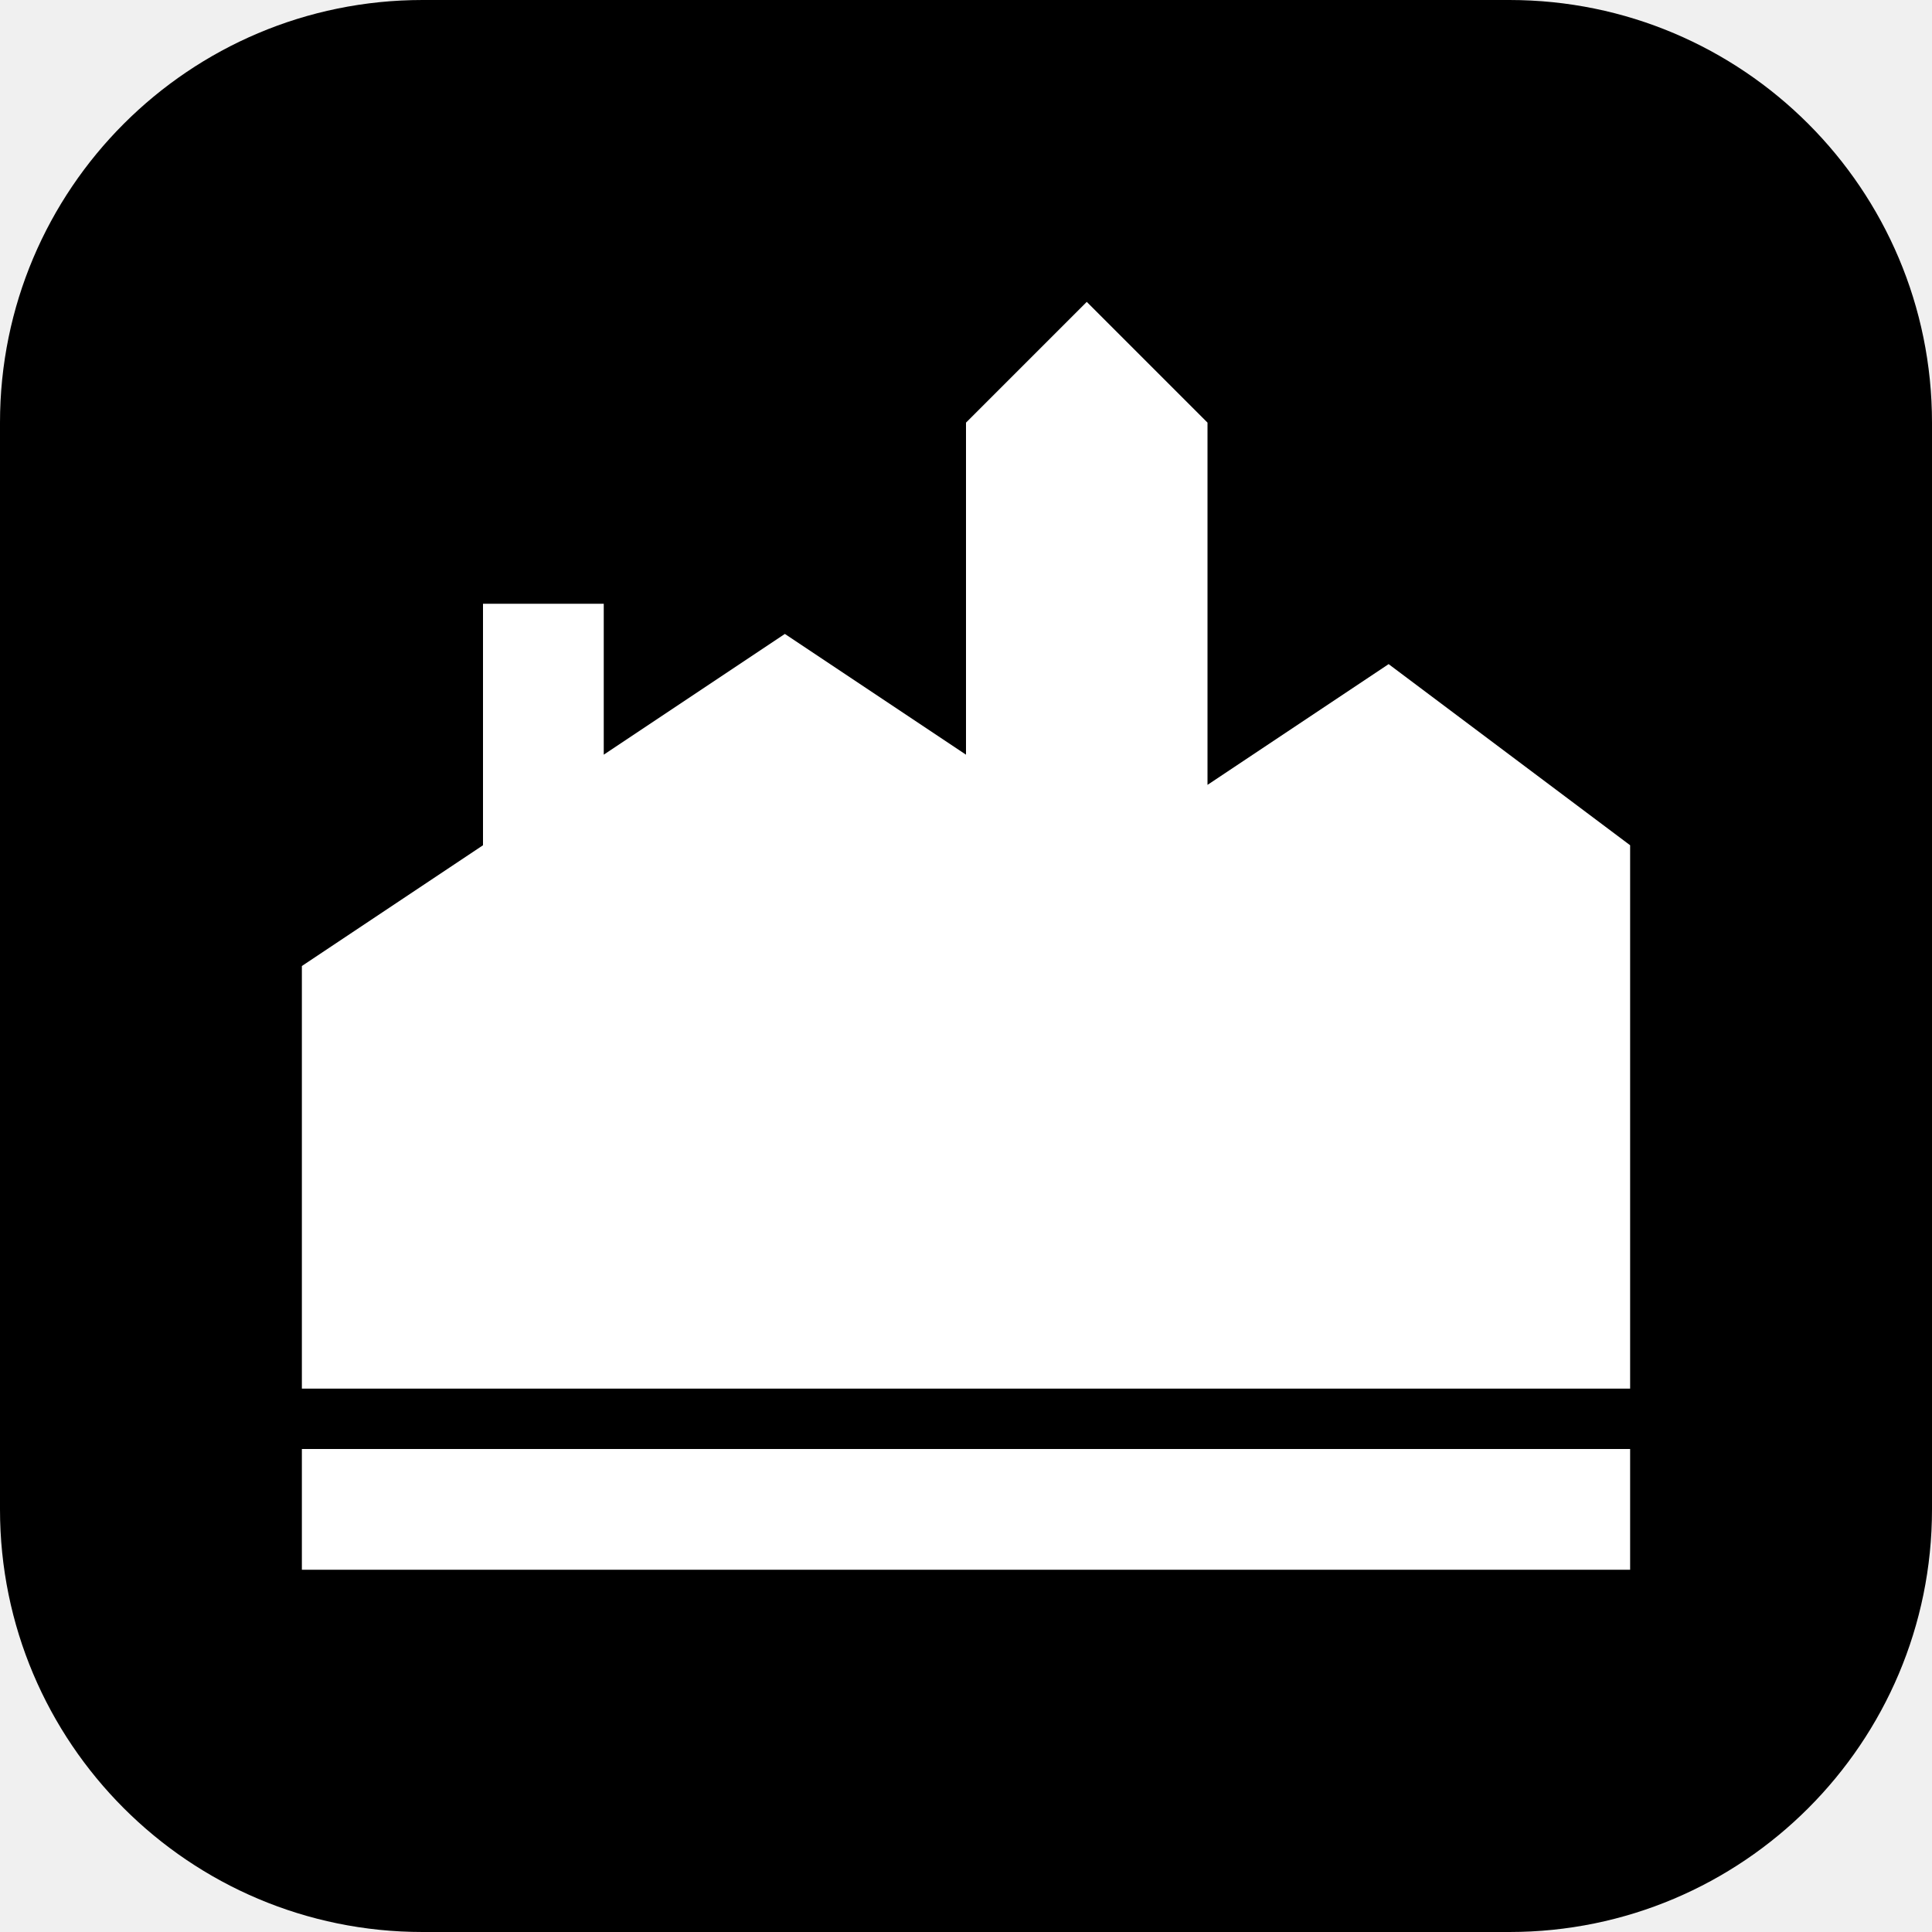
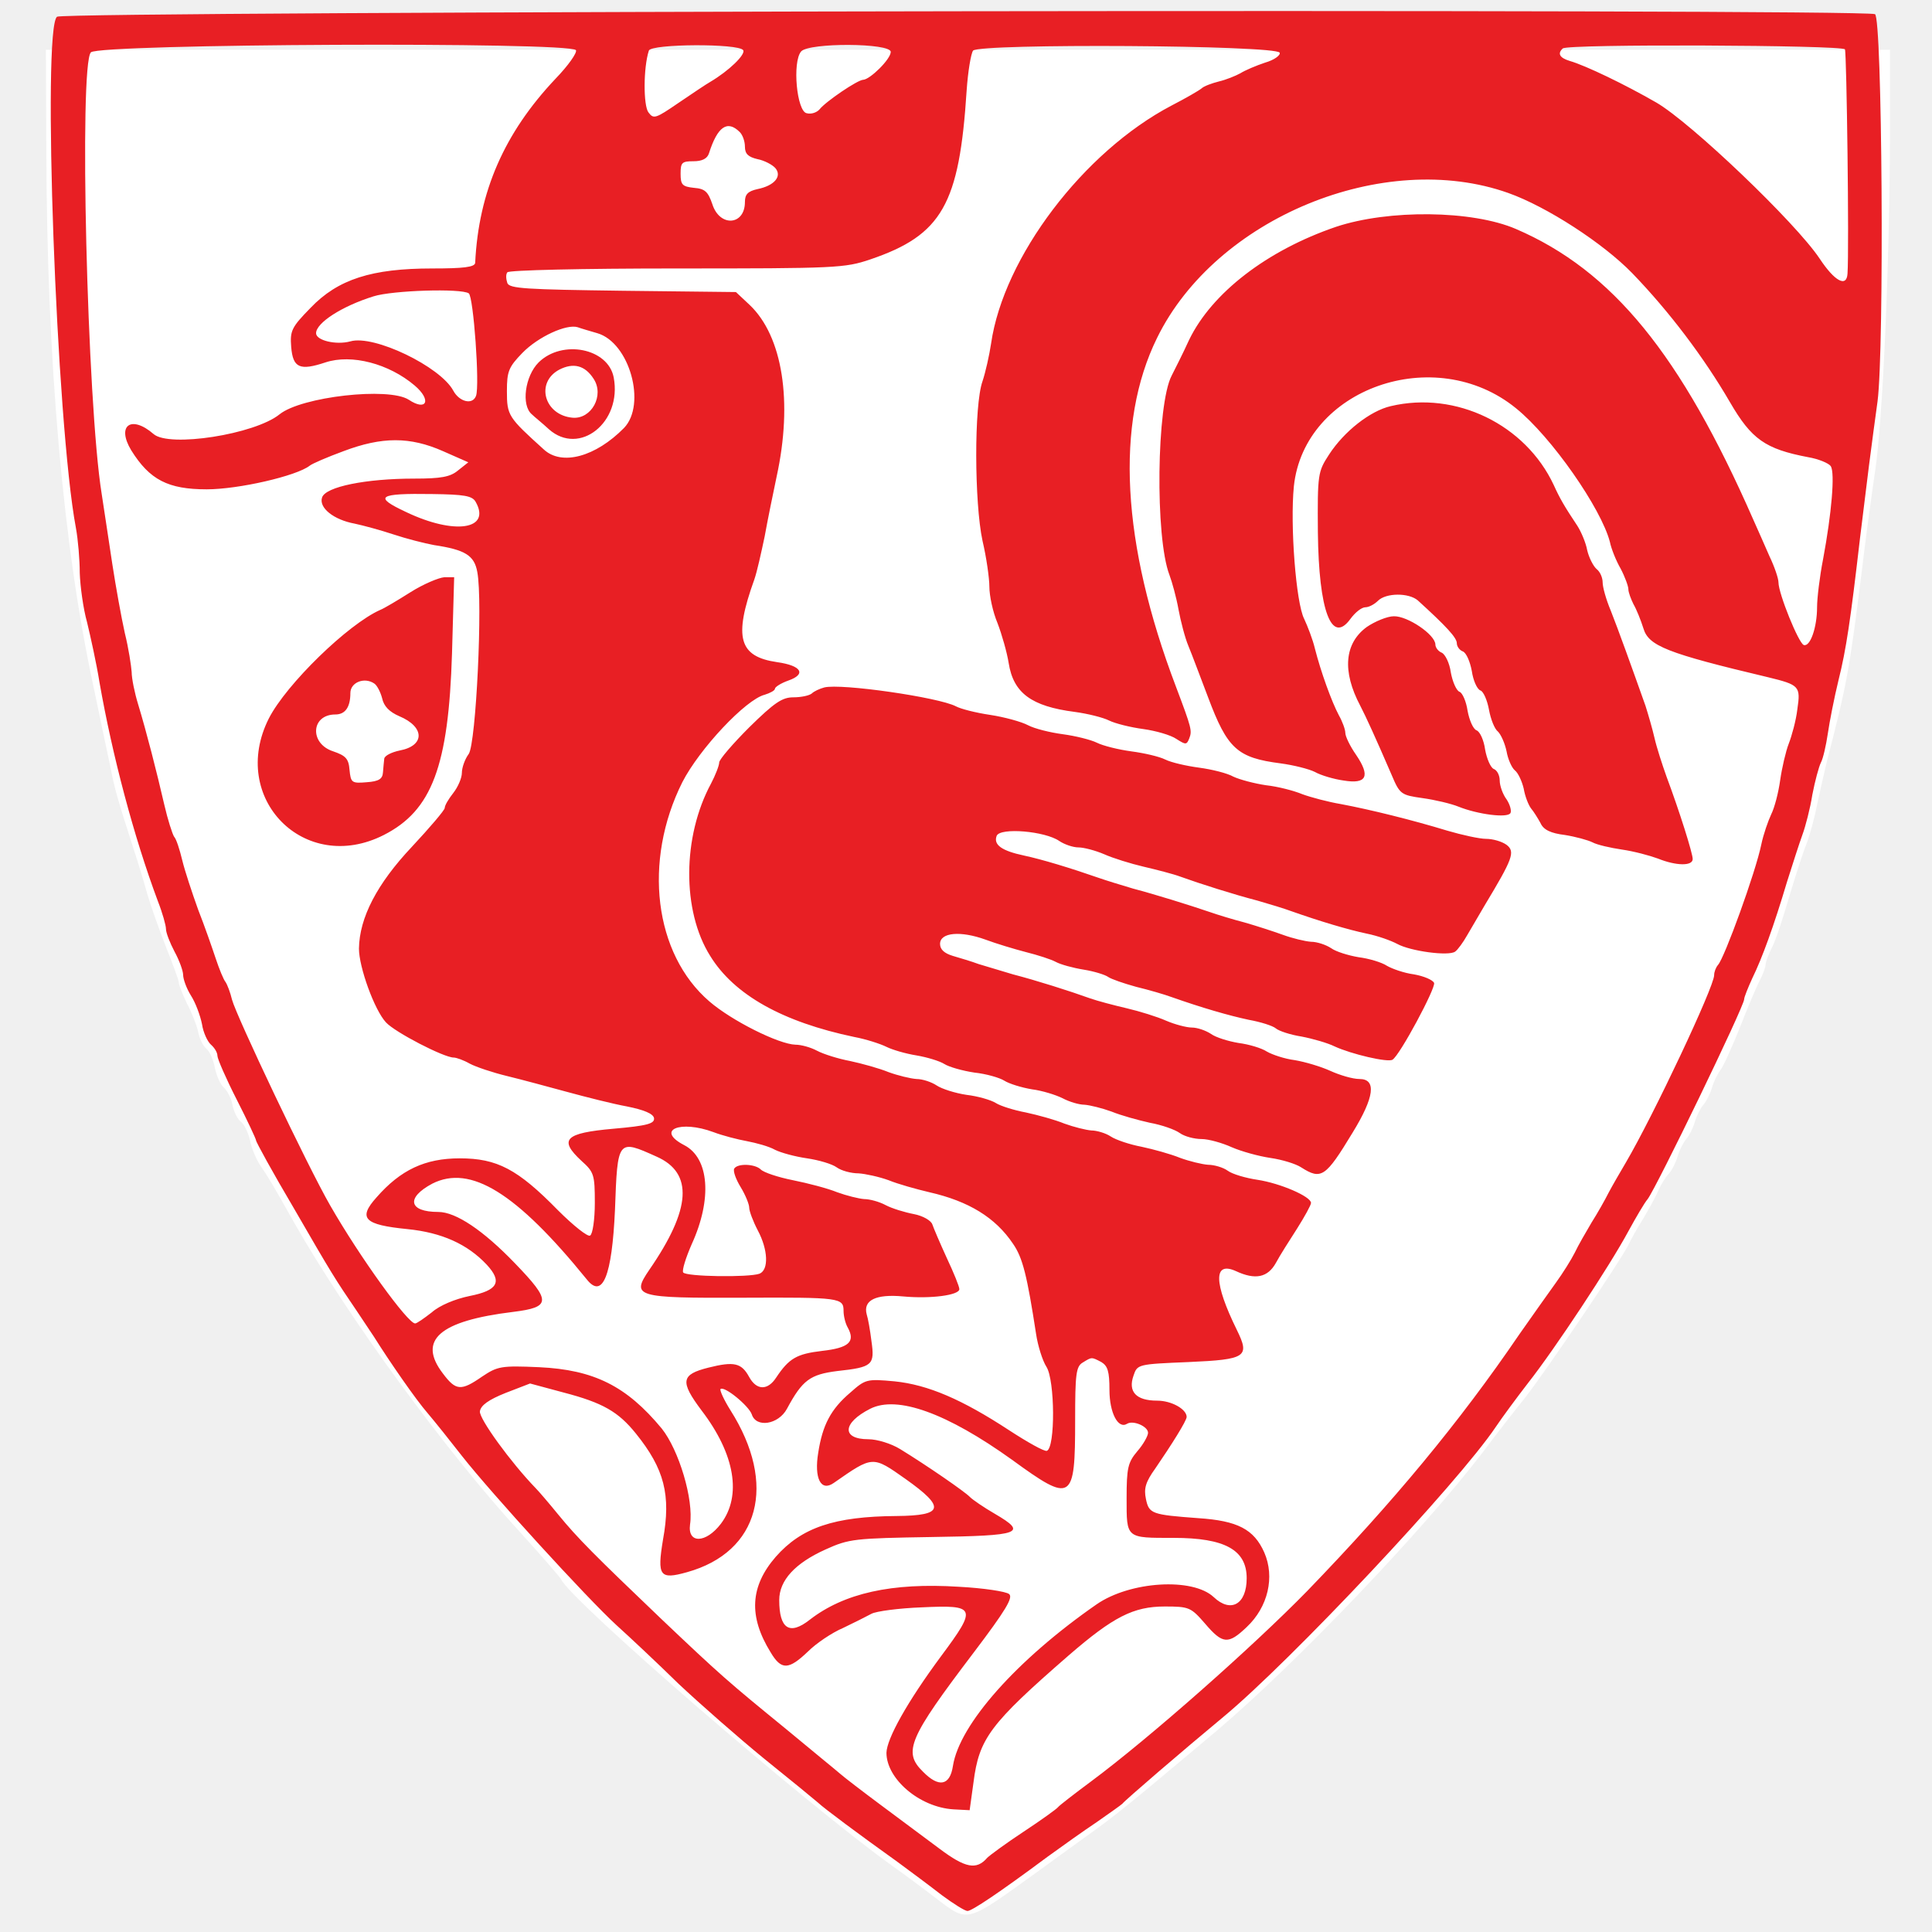
- <svg xmlns="http://www.w3.org/2000/svg" viewBox="0 0 64 64">
-   <rect width="64" height="64" rx="14" fill="#000" />
-   <path d="M10 46V32l6-4v-8h4v5l6-4 6 4V14l4-4 4 4v12l6-4 8 6v18z" fill="#fff" />
-   <rect x="10" y="48" width="44" height="4" fill="#fff" />
+ <svg xmlns="http://www.w3.org/2000/svg" viewBox="1593.3 869.4 450.5 450.5">
+   <g transform="translate(0 1324) scale(.1 -.1)">
+     <path fill="#fff" d="M16041 4203c1-499 39-929 110-1258c16-77 34-162 40-190c9-48 17-75 54-190c9-27 23-73 31-102c8-28 28-84 44-125c16-40 30-78 30-83c0-6 9-28 19-49c11-21 23-51 26-66c3-16 12-34 20-40c7-6 16-26 19-44c4-19 13-39 21-46c7-6 17-24 20-40c3-16 12-34 20-40c8-6 17-26 21-43c3-17 14-43 23-57c21-31 30-46 80-135c125-220 352-531 526-721c51-56 94-106 96-110c21-49 569-523 773-669c31-22 78-57 105-78c72-54 66-56 231 63c30 22 84 61 120 87c66 47 101 76 301 244c185 157 479 465 619 648c30 40 75 98 100 129c50 64 227 326 241 357c5 11 20 38 34 60c13 22 29 51 35 65c6 14 17 32 25 40c7 8 16 26 20 40c4 14 13 32 20 40c7 8 16 26 20 40c4 14 13 32 20 40c7 8 16 26 20 40c4 14 13 32 19 40c7 8 26 51 44 95c17 44 38 94 46 110c9 17 16 35 16 42c0 6 7 24 15 40c8 15 26 69 40 118c15 50 33 106 41 125c7 19 18 58 23 85c6 28 17 77 25 110c45 174 51 204 81 445c8 69 22 170 30 225c18 117 34 482 35 778l0 207l-2150 0l-2150 0l1-227z" />
+     <path fill="#e81f24" d="M16066 4507c-35-26-2-948 44-1192c5-27 9-75 9-105c1-31 8-83 17-115c8-33 22-96 29-140c30-171 80-360 136-510c11-28 19-57 19-65c0-9 9-32 20-53c11-20 20-45 20-54c0-10 8-32 18-48c11-17 22-47 26-67c3-20 13-41 21-48c8-7 15-18 15-26c0-7 20-53 45-102c25-49 45-92 45-95c0-4 39-75 88-158c89-154 96-165 147-240c16-24 34-51 40-60c37-59 98-147 125-178c17-20 53-65 81-101c66-84 291-331 360-394c30-27 95-88 144-136c50-47 140-126 200-175c61-49 117-95 125-102c16-15 97-75 185-138c30-22 77-57 104-78c27-20 54-37 60-37c10 0 73 42 186 126c33 24 85 61 115 81c30 21 57 40 60 43c7 9 141 124 235 202c157 130 548 546 636 677c14 21 48 67 75 102c63 80 191 274 234 354c18 33 38 67 45 75c21 28 225 449 225 466c0 5 9 27 19 49c23 47 50 121 81 225c13 41 29 91 36 110c7 19 18 61 23 93c6 31 15 65 20 75c5 9 12 40 16 67c4 28 15 84 25 125c18 72 28 140 50 330c6 47 15 123 21 170c6 47 15 114 20 150c16 123 11 897-6 903c-32 13-4222 7-4239-6zM17276 4429c3-6-18-36-48-67c-119-126-179-263-187-429c-1-10-28-13-100-13c-141 0-220-25-284-92c-44-45-48-53-45-91c4-49 20-56 80-36c61 20 148-3 208-54c40-34 28-61-14-33c-47 30-250 7-301-34c-58-47-258-78-294-46c-52 45-87 20-52-38c43-69 86-91 176-91c74 0 209 31 240 55c6 5 41 20 79 34c90 34 155 34 232 0l59-26l-24-19c-18-15-39-19-102-19c-113 0-207-19-215-44c-8-24 27-52 76-61c19-4 60-15 90-25c30-10 73-21 95-25c73-11 94-24 101-63c13-69-3-399-20-424c-9-12-16-32-16-44c0-12-9-33-20-47c-11-14-20-29-20-35c0-5-35-46-77-91c-81-86-122-165-123-237c0-43 36-143 63-172c21-23 135-82 158-82c6 0 23-6 37-14c15-8 54-21 87-29c33-8 96-25 140-37c44-12 107-28 140-34c40-8 61-17 63-27c2-13-15-18-95-25c-113-10-128-25-74-75c29-26 31-32 31-98c0-38-5-73-11-76c-5-4-39 23-75 59c-94 96-142 121-229 121c-81 0-138-27-194-91c-44-49-29-64 72-74c80-8 140-35 185-83c37-40 26-60-40-73c-34-7-70-22-88-38c-18-14-35-26-39-26c-17 0-128 153-198 275c-53 92-219 442-229 480c-4 17-11 35-15 41c-5 6-15 31-23 55c-8 24-26 76-41 114c-14 39-31 90-37 115c-6 25-14 50-19 55c-4 6-15 40-23 75c-18 78-41 168-61 234c-8 26-15 60-15 75c-1 14-7 55-16 91c-8 36-21 108-29 160c-8 52-19 127-25 165c-34 211-53 1001-25 1029c20 20 1118 25 1131 5zM17666 4429c6-10-33-48-77-74c-9-5-43-28-74-49c-54-37-58-38-70-22c-12 16-12 104 1 144c5 16 210 17 220 1zM18010 4425c0-17-48-64-64-65c-13 0-88-51-102-69c-6-7-19-12-30-9c-23 4-34 119-13 144c18 21 209 20 209-1zM18917 4423c2-6-13-17-34-23c-21-7-47-18-58-25c-11-6-33-15-50-19c-16-4-35-11-40-16c-6-5-37-23-70-40c-206-108-392-354-421-555c-4-27-13-67-20-88c-20-56-19-284 0-372c9-38 16-87 16-107c0-21 8-59 19-85c10-26 22-68 26-93c11-70 53-101 154-114c30-4 66-13 80-20c14-7 50-16 80-20c29-4 64-14 77-23c22-14 24-14 30 1c7 18 6 23-31 121c-127 334-142 614-44 813c137 280 529 441 819 338c90-32 221-117 289-187c86-89 167-196 228-301c50-86 82-109 182-128c24-4 48-14 53-21c10-16 2-110-18-217c-8-41-14-91-14-112c0-47-16-93-31-88c-12 4-59 120-59 146c0 9-9 36-21 61c-11 25-28 64-38 86c-169 385-328 580-553 677c-102 44-297 46-420 5c-161-55-289-154-342-263c-15-33-34-70-41-84c-35-67-39-377-5-465c6-16 16-52 21-80c5-27 15-66 23-85c8-19 28-73 46-120c45-120 68-141 169-154c30-4 66-13 80-20c14-8 45-17 67-20c54-9 63 10 29 60c-14 20-25 43-25 51c0 8-7 27-15 41c-17 32-42 101-56 156c-5 21-17 52-25 69c-19 37-33 218-24 309c24 228 329 336 518 182c83-67 199-234 219-312c3-15 14-43 25-62c10-19 18-41 18-48c0-7 6-23 12-35c7-12 17-37 23-56c12-41 54-58 290-114c74-18 77-21 69-75c-3-26-13-62-20-80c-7-18-16-57-20-85c-4-29-13-64-21-80c-7-15-18-46-23-70c-13-64-86-265-101-281c-5-6-9-16-9-24c0-27-142-328-206-437c-13-22-31-53-40-70c-8-16-26-48-40-70c-13-22-31-53-39-70c-8-16-28-48-44-70c-16-22-54-76-85-120c-141-207-295-392-495-599c-127-130-368-343-504-444c-39-29-74-56-77-60c-3-4-39-30-80-57c-41-27-79-55-85-61c-25-29-51-24-111 21c-32 24-94 70-137 102c-43 32-86 65-95 73c-9 8-67 55-127 105c-136 111-152 125-289 255c-157 150-196 189-241 244c-22 27-46 55-53 62c-58 60-132 162-130 179c2 14 20 27 60 43l57 22l78-21c92-24 128-45 169-96c66-82 82-143 63-247c-14-85-8-94 56-76c169 47 211 205 101 378c-15 24-25 46-23 49c9 8 66-39 73-59c10-32 62-24 82 13c36 67 54 80 117 88c83 9 88 14 80 70c-3 25-8 53-11 62c-9 33 21 48 85 42c65-6 131 3 131 17c0 6-13 38-29 72c-16 35-31 70-34 79c-3 9-22 20-43 24c-21 4-51 13-66 21c-15 8-37 14-50 14c-13 1-41 8-63 16c-22 9-68 21-103 28c-35 7-68 18-75 25c-13 13-54 15-62 2c-3-6 4-25 15-43c11-18 20-40 20-48c0-8 9-32 20-53c24-45 26-92 4-101c-25-9-172-7-178 3c-3 5 6 34 20 66c48 105 41 201-18 231c-67 35-9 59 69 30c21-8 56-17 78-21c21-4 51-12 65-20c14-7 47-16 75-20c27-4 58-13 69-21c11-8 34-14 51-14c16-1 48-8 70-16c22-9 65-21 95-28c92-21 154-59 195-120c23-33 33-75 54-211c4-27 15-62 24-76c20-31 21-189 1-196c-6-2-45 20-88 48c-110 72-189 106-267 114c-65 6-68 5-103-26c-46-39-65-76-75-140c-10-60 6-92 36-71c92 64 90 64 168 9c93-66 89-85-21-86c-146-1-222-27-282-95c-60-69-64-139-12-223c25-42 42-41 87 2c19 19 56 44 82 55c25 12 55 27 66 33c11 6 64 13 117 15c127 6 130 0 46-113c-80-108-127-193-128-226c0-61 77-127 156-132l38-2l9 65c13 102 38 136 222 296c104 90 151 114 224 114c57 0 61-2 94-40c41-48 54-49 97-8c50 47 66 117 41 174c-24 54-62 74-154 80c-108 8-115 10-122 45c-5 24-1 39 22 71c37 54 73 111 73 120c0 18-35 38-69 38c-49 0-68 21-55 58c9 27 10 27 129 32c134 6 143 12 112 75c-54 110-55 161-2 137c45-21 74-15 93 19c9 17 32 53 50 81c17 27 32 54 32 59c0 15-72 46-125 54c-27 4-58 13-69 21c-11 8-32 14-46 14c-14 1-43 8-65 16c-22 9-62 20-90 26c-27 5-60 16-72 24c-12 8-33 14-45 14c-13 1-41 8-63 16c-22 9-62 20-90 26c-27 5-59 15-70 22c-11 7-42 16-68 19c-27 4-58 14-70 22c-12 8-33 15-47 15c-14 1-43 8-65 16c-22 9-62 20-90 26c-27 5-62 16-77 24c-15 8-37 14-50 14c-39 1-149 56-201 101c-129 111-155 327-63 511c40 78 148 193 192 204c13 4 24 10 24 14c0 4 14 13 31 19c43 15 31 35-26 43c-89 13-102 57-53 193c6 17 16 62 24 100c7 39 20 102 28 140c38 174 14 327-63 400l-32 30l-264 3c-226 3-264 5-269 18c-3 9-4 20 0 25c3 5 172 9 395 9c371 0 392 1 451 21c168 57 208 129 225 394c3 44 10 86 15 93c15 17 709 13 715-5zM20235 4431c4-8 10-464 6-523c-2-33-30-18-65 35c-56 84-300 317-381 364c-73 42-164 86-202 97c-23 7-29 17-16 29c10 11 651 8 658-2zM17658 4238c7-7 12-22 12-34c0-17 8-24 29-29c16-3 35-13 42-21c16-19-2-41-42-49c-22-5-29-12-29-30c0-55-59-59-76-5c-10 29-17 36-43 38c-27 3-31 7-31 33c0 26 3 29 30 29c20 0 32 6 36 18c20 63 43 79 72 50zM17026 3862c11-7 26-215 17-239c-8-22-39-14-53 12c-30 56-185 131-240 115c-33-9-80 2-80 19c0 24 60 63 134 86c44 14 204 19 222 7zM17326 3769c75-22 115-166 62-221c-66-67-145-89-187-50c-83 75-86 79-86 136c0 46 4 56 36 89c37 38 103 68 129 60c8-3 29-9 46-14zM17042 3376c37-65-49-78-162-24c-77 36-66 44 61 42c74-1 93-4 101-18zM17464 1849c86-38 81-122-17-264c-43-63-32-66 220-65c225 1 233 0 233-31c0-11 4-29 10-39c18-33 2-47-60-54c-59-7-77-17-107-62c-20-31-46-30-63 1c-18 33-35 37-95 22c-64-16-67-32-16-100c78-102 94-199 45-264c-35-46-78-47-72-2c9 58-26 174-66 224c-82 99-158 137-286 143c-89 4-97 2-133-22c-49-34-61-33-91 7c-60 78-9 123 164 144c88 11 89 25 4 113c-74 77-138 120-179 120c-69 0-76 33-14 66c89 45 196-21 360-223c37-47 59 7 66 162c6 165 6 165 97 124zM18501 1370c15-9 19-22 19-65c0-53 20-92 41-79c14 9 49-6 49-21c0-7-11-27-25-43c-22-26-25-39-25-110c0-94-2-92 110-92c119 0 170-28 170-94c0-61-37-82-77-44c-49 46-195 37-273-17c-186-129-320-280-335-377c-7-46-33-51-70-13c-47 46-33 78 118 277c75 99 93 129 83 137c-7 6-60 14-117 17c-157 10-268-15-348-77c-47-37-71-21-71 46c0 46 37 86 108 118c55 25 68 26 247 29c209 3 225 9 148 54c-26 15-52 33-58 39c-11 12-101 74-163 112c-21 13-54 23-74 23c-63 0-61 38 4 71c63 32 179-10 331-119c140-102 147-97 147 92c0 108 2 126 18 135c21 13 20 13 43 1zM16890 3165c-30-19-62-38-70-41c-75-33-219-173-260-253c-94-186 83-366 268-272c112 57 151 160 159 424l5 177l-23 0c-13-1-49-16-79-35zM16806 2952c6-4 14-19 18-34c4-19 17-32 40-42c60-25 60-69 1-80c-19-4-35-12-36-19c-1-7-2-21-3-32c-1-15-9-21-38-23c-35-3-37-1-40 29c-2 26-9 33-38 43c-56 18-52 86 5 86c23 0 35 17 35 50c0 25 33 38 56 22zM19176 3599c-48-11-109-59-144-113c-26-40-27-45-26-181c2-184 32-263 76-202c11 15 26 27 35 27c8 0 21 7 29 15c19 19 72 19 93 1c67-61 91-87 91-100c0-7 6-16 14-19c8-3 17-24 21-46c3-21 12-42 20-45c7-2 16-23 20-45c4-22 13-45 21-51c7-7 16-27 20-46c3-18 12-38 19-44c8-6 17-26 21-43c3-18 11-38 17-46c6-7 16-23 22-34c7-16 24-24 57-28c25-4 54-12 64-17c11-6 42-13 69-17c28-4 65-14 84-21c42-17 81-18 81-1c0 13-30 109-61 192c-10 28-23 68-28 90c-5 22-15 56-21 75c-33 93-64 179-81 222c-11 26-19 55-19 66c0 11-6 25-14 31c-8 7-18 27-22 44c-3 17-14 43-23 57c-30 45-41 64-55 95c-66 141-228 220-380 184zM19120 3084c-52-38-58-103-15-184c13-25 35-73 73-161c19-45 22-47 72-54c29-4 67-13 84-20c45-18 114-27 121-15c3 5-1 20-9 32c-9 12-16 32-16 44c0 12-6 24-14 27c-7 3-16 23-20 45c-3 22-12 42-20 45c-8 3-17 24-21 46c-3 21-12 42-19 44c-7 3-16 23-20 45c-3 22-13 42-21 46c-8 3-15 12-15 19c0 23-65 67-97 66c-15 0-44-12-63-25zM17855 2943c-11-3-24-9-29-14c-6-5-25-9-43-9c-26 0-44-12-103-70c-38-38-70-75-70-82c0-7-9-30-19-49c-67-124-68-297-2-402c56-91 169-154 336-189c27-5 61-16 75-23c14-7 45-16 70-20c24-4 54-13 65-20c11-7 43-16 70-20c28-3 59-12 70-19c11-7 40-16 64-20c24-3 56-13 72-21c15-8 38-15 51-15c13-1 41-8 63-16c22-9 62-20 89-26c28-5 59-16 70-24c11-8 34-14 51-14c16 0 48-9 70-19c23-10 63-21 90-25c28-4 60-14 72-22c47-30 57-23 120 81c51 83 56 125 16 125c-16 0-46 9-68 19c-22 10-59 21-83 25c-24 3-53 13-65 20c-12 8-42 17-66 20c-24 4-53 13-64 21c-12 8-32 15-45 15c-12 0-39 7-60 16c-20 9-62 22-92 29c-30 7-68 17-85 23c-47 17-126 42-180 56c-27 8-63 19-80 24c-16 6-43 14-60 19c-20 6-30 15-30 28c0 27 48 31 106 10c24-9 67-22 94-29c28-7 59-17 70-23c11-6 40-14 65-18c25-4 50-12 57-17c7-5 36-15 65-23c29-7 67-18 83-24c71-25 133-43 180-53c28-5 56-14 63-20c7-6 34-15 60-19c26-5 61-15 77-23c39-18 124-38 135-31c17 10 101 167 97 179c-3 7-24 16-47 20c-23 3-51 13-63 20c-12 8-42 17-66 20c-24 4-53 13-64 21c-12 8-33 15-47 15c-14 1-43 8-65 16c-22 8-62 21-90 29c-27 7-63 18-80 24c-50 17-127 41-180 55c-27 8-63 19-80 25c-66 23-132 43-174 52c-52 11-72 25-64 46c8 20 113 11 146-12c12-8 32-15 45-15c12 0 39-7 60-16c20-9 62-22 92-29c30-7 69-17 85-23c47-17 126-42 180-56c28-8 64-19 80-25c65-23 132-43 175-52c25-5 56-16 71-24c31-17 120-29 135-18c6 4 19 22 28 38c10 17 28 48 41 70c65 108 72 125 51 141c-11 8-32 14-48 14c-15 0-56 9-90 19c-82 25-179 49-248 62c-30 5-71 16-90 23c-19 8-57 18-85 21c-27 4-61 13-76 20c-14 8-50 17-80 21c-30 4-65 12-79 19c-14 7-49 15-79 19c-30 4-66 13-80 20c-14 7-50 16-80 20c-30 4-66 13-81 21c-15 8-55 19-88 24c-34 5-69 14-80 20c-40 21-268 54-307 44zM17189 3701c-32-32-41-100-16-121c6-6 25-21 40-35c71-63 171 16 151 121c-13 68-120 89-175 35zM17317 3663c26-39-5-95-49-91c-66 6-87 82-31 112c33 17 60 10 80-21z" />
+   </g>
</svg>
